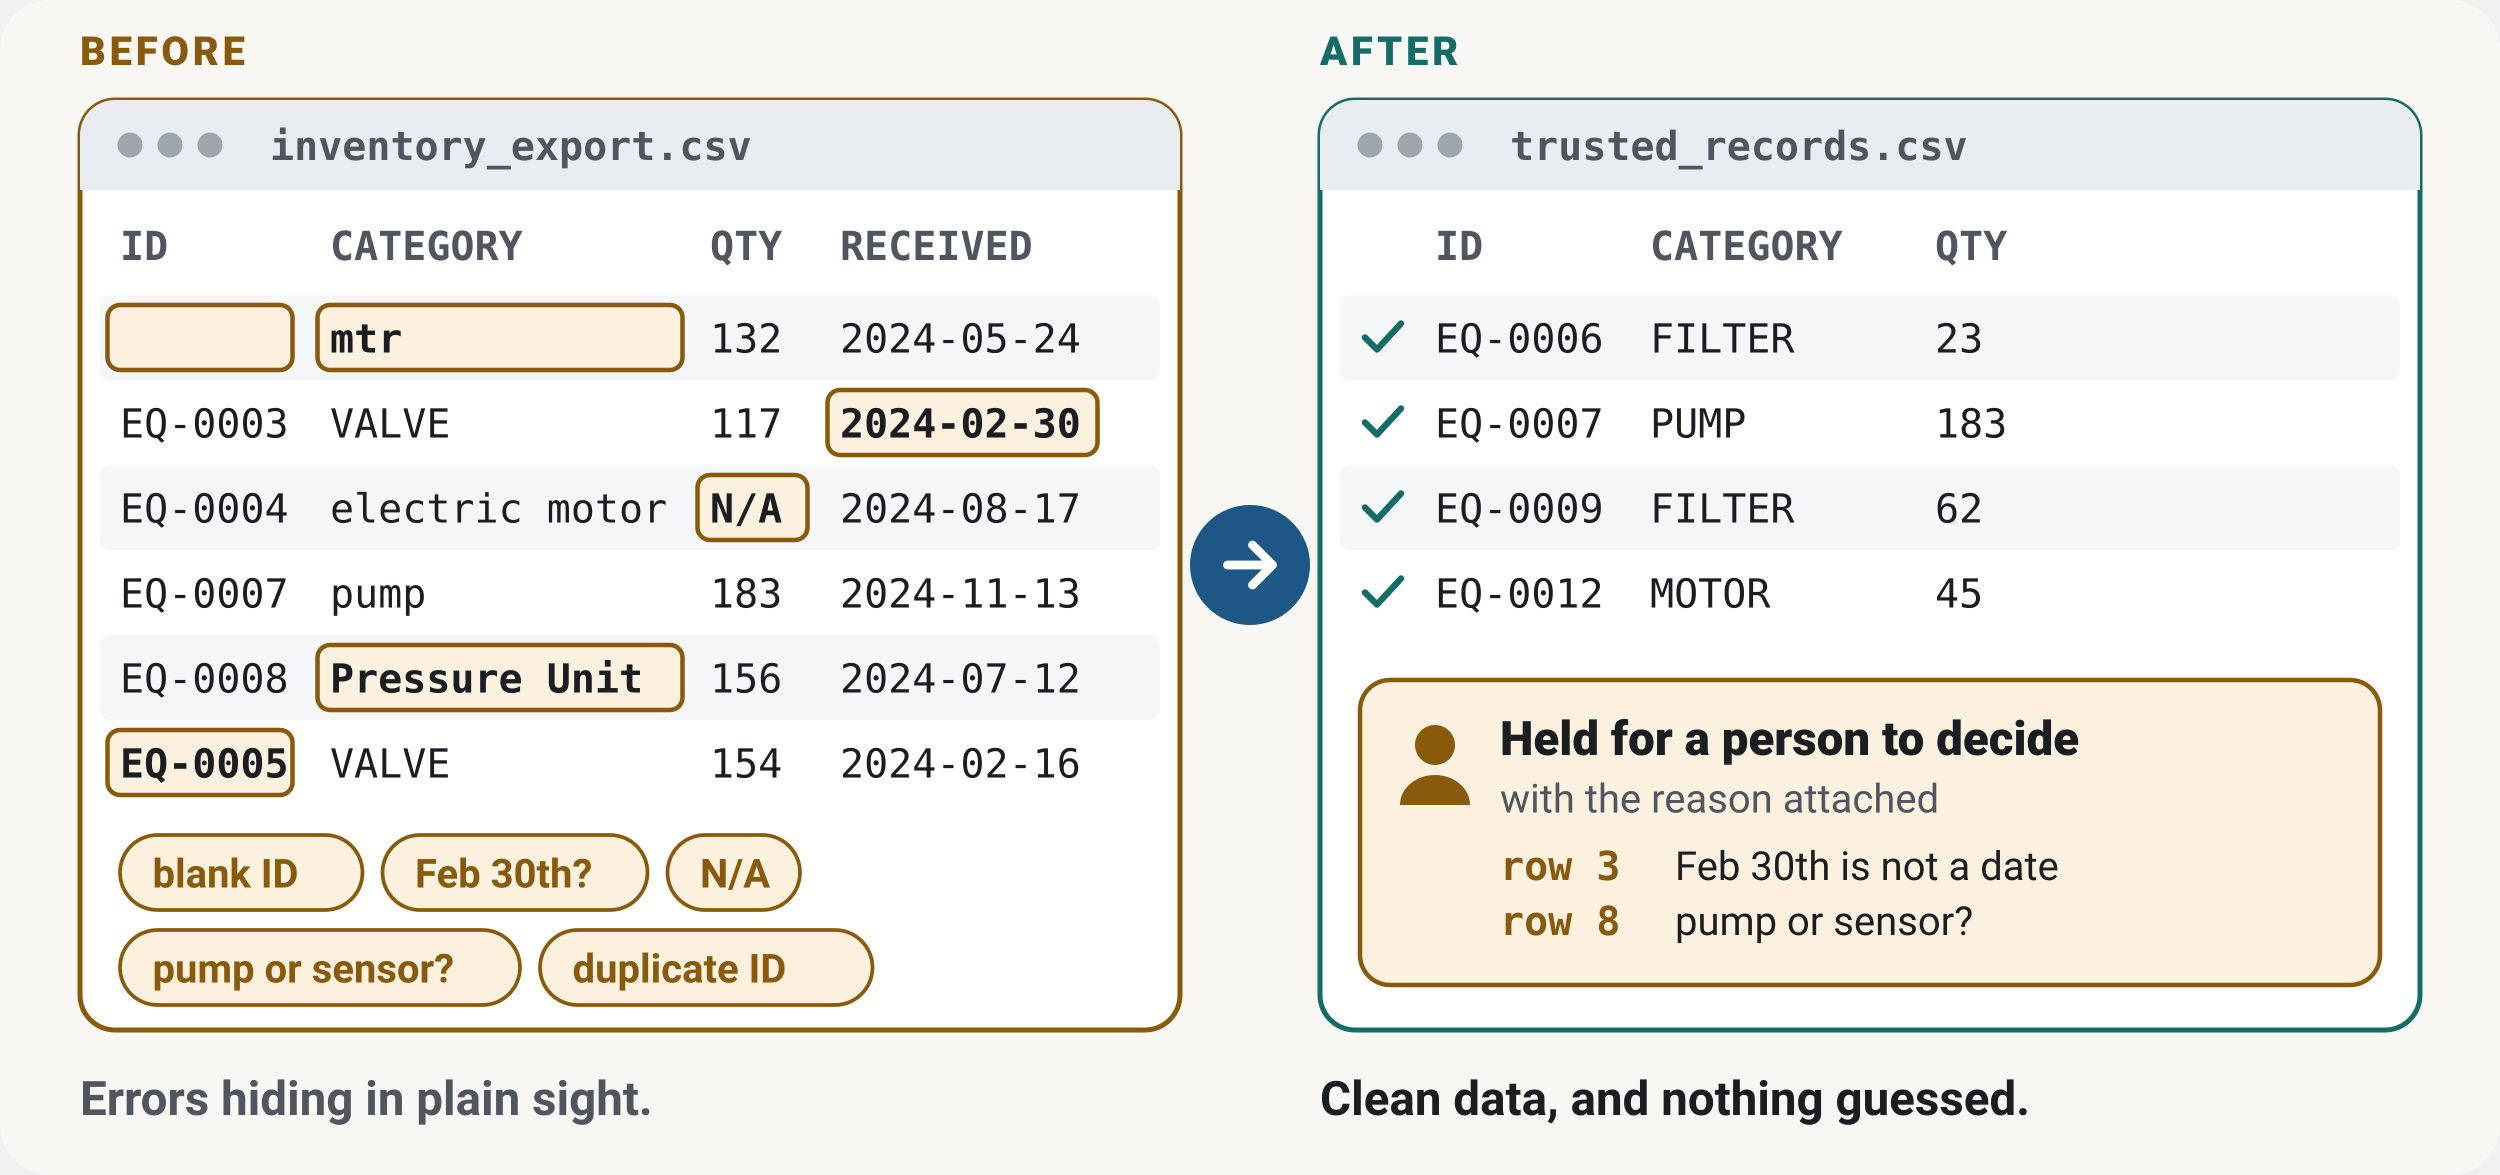
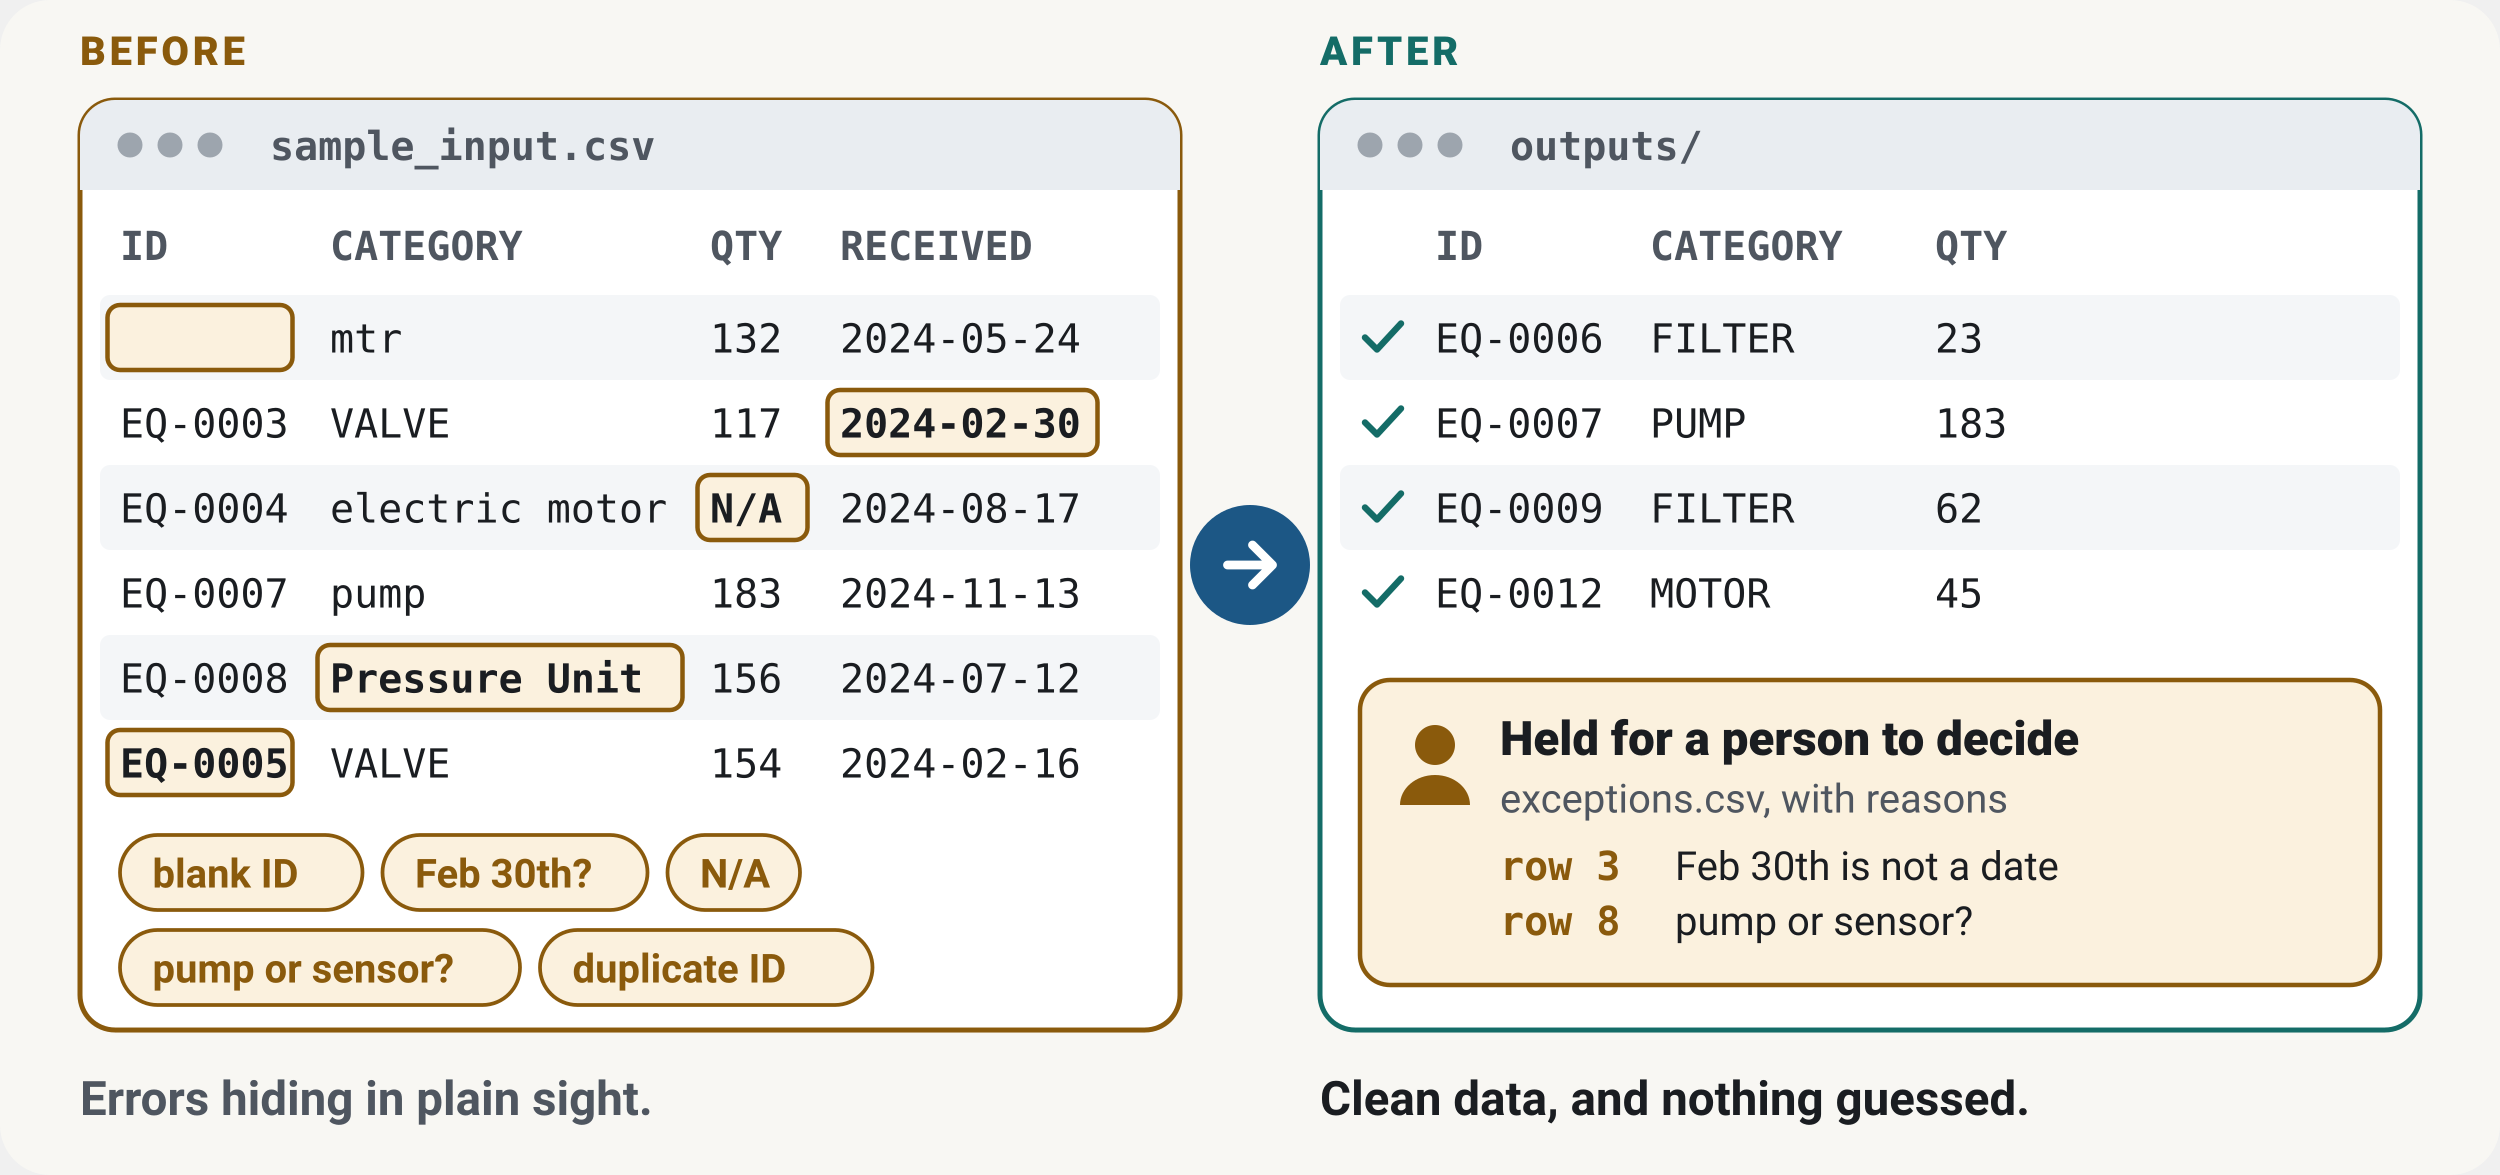
<svg xmlns="http://www.w3.org/2000/svg" viewBox="0 0 1000 470" width="1000" height="470" role="img" aria-labelledby="t">
  <defs>
    <marker id="ah" viewBox="0 0 10 10" refX="9" refY="5" markerWidth="7" markerHeight="7" orient="auto-start-reverse">
      <path d="M0 0L10 5L0 10z" fill="#7D8691" />
    </marker>
    <marker id="aw" viewBox="0 0 10 10" refX="9" refY="5" markerWidth="7" markerHeight="7" orient="auto-start-reverse">
      <path d="M0 0L10 5L0 10z" fill="#8A5A0C" />
    </marker>
  </defs>
  <rect width="1000" height="470" rx="20" fill="#F8F7F3" />
  <g font-family="system-ui,-apple-system,'Segoe UI',Roboto,Helvetica,Arial,sans-serif">
    <text x="32" y="26" font-size="16" fill="#8A5A0C" font-weight="800" letter-spacing="1.5">BEFORE</text>
    <text x="528" y="26" font-size="16" fill="#146C67" font-weight="800" letter-spacing="1.5">AFTER</text>
    <rect x="32" y="40" width="440" height="372" rx="14" fill="#FFFFFF" stroke="#8A5A0C" stroke-width="2" />
    <path d="M32 54 a14 14 0 0 1 14 -14 h412 a14 14 0 0 1 14 14 v22 h-440 z" fill="#E9EDF1" />
    <circle cx="52" cy="58" r="5" fill="#7D8691" opacity="0.7" />
    <circle cx="68" cy="58" r="5" fill="#7D8691" opacity="0.7" />
    <circle cx="84" cy="58" r="5" fill="#7D8691" opacity="0.7" />
-     <text x="108" y="64" font-size="16" fill="#4F5660" font-weight="600" font-family="ui-monospace,'SF Mono','Cascadia Mono',Menlo,Consolas,monospace">inventory_export.csv</text>
+     <text x="108" y="64" font-size="16" fill="#4F5660" font-weight="600" font-family="ui-monospace,'SF Mono','Cascadia Mono',Menlo,Consolas,monospace">sample_input.csv</text>
    <rect x="528" y="40" width="440" height="372" rx="14" fill="#FFFFFF" stroke="#146C67" stroke-width="2" />
    <path d="M528 54 a14 14 0 0 1 14 -14 h412 a14 14 0 0 1 14 14 v22 h-440 z" fill="#E9EDF1" />
    <circle cx="548" cy="58" r="5" fill="#7D8691" opacity="0.7" />
    <circle cx="564" cy="58" r="5" fill="#7D8691" opacity="0.7" />
    <circle cx="580" cy="58" r="5" fill="#7D8691" opacity="0.7" />
-     <text x="604" y="64" font-size="16" fill="#4F5660" font-weight="600" font-family="ui-monospace,'SF Mono','Cascadia Mono',Menlo,Consolas,monospace">trusted_records.csv</text>
+     <text x="604" y="64" font-size="16" fill="#4F5660" font-weight="600" font-family="ui-monospace,'SF Mono','Cascadia Mono',Menlo,Consolas,monospace">outputs/</text>
    <text x="48" y="104" font-size="16" fill="#4F5660" font-weight="700" font-family="ui-monospace,'SF Mono','Cascadia Mono',Menlo,Consolas,monospace">ID</text>
    <text x="132" y="104" font-size="16" fill="#4F5660" font-weight="700" font-family="ui-monospace,'SF Mono','Cascadia Mono',Menlo,Consolas,monospace">CATEGORY</text>
    <text x="284" y="104" font-size="16" fill="#4F5660" font-weight="700" font-family="ui-monospace,'SF Mono','Cascadia Mono',Menlo,Consolas,monospace">QTY</text>
    <text x="336" y="104" font-size="16" fill="#4F5660" font-weight="700" font-family="ui-monospace,'SF Mono','Cascadia Mono',Menlo,Consolas,monospace">RECEIVED</text>
    <rect x="40" y="118" width="424" height="34" rx="4" fill="#F4F6F8" />
    <rect x="43" y="122" width="74" height="26" rx="5" fill="#FBF1DE" stroke="#8A5A0C" stroke-width="1.8" />
-     <rect x="127" y="122" width="146" height="26" rx="5" fill="#FBF1DE" stroke="#8A5A0C" stroke-width="1.8" />
-     <text x="132" y="141" font-size="16" fill="#1A1D21" font-weight="600" font-family="ui-monospace,'SF Mono','Cascadia Mono',Menlo,Consolas,monospace">mtr</text>
+     <text x="132" y="141" font-size="16" fill="#1A1D21" font-family="ui-monospace,'SF Mono','Cascadia Mono',Menlo,Consolas,monospace">mtr</text>
    <text x="284" y="141" font-size="16" fill="#1A1D21" font-family="ui-monospace,'SF Mono','Cascadia Mono',Menlo,Consolas,monospace">132</text>
    <text x="336" y="141" font-size="16" fill="#1A1D21" font-family="ui-monospace,'SF Mono','Cascadia Mono',Menlo,Consolas,monospace">2024-05-24</text>
    <rect x="331" y="156" width="108" height="26" rx="5" fill="#FBF1DE" stroke="#8A5A0C" stroke-width="1.8" />
    <text x="48" y="175" font-size="16" fill="#1A1D21" font-family="ui-monospace,'SF Mono','Cascadia Mono',Menlo,Consolas,monospace">EQ-0003</text>
    <text x="132" y="175" font-size="16" fill="#1A1D21" font-family="ui-monospace,'SF Mono','Cascadia Mono',Menlo,Consolas,monospace">VALVE</text>
    <text x="284" y="175" font-size="16" fill="#1A1D21" font-family="ui-monospace,'SF Mono','Cascadia Mono',Menlo,Consolas,monospace">117</text>
    <text x="336" y="175" font-size="16" fill="#1A1D21" font-weight="600" font-family="ui-monospace,'SF Mono','Cascadia Mono',Menlo,Consolas,monospace">2024-02-30</text>
    <rect x="40" y="186" width="424" height="34" rx="4" fill="#F4F6F8" />
    <rect x="279" y="190" width="44" height="26" rx="5" fill="#FBF1DE" stroke="#8A5A0C" stroke-width="1.8" />
    <text x="48" y="209" font-size="16" fill="#1A1D21" font-family="ui-monospace,'SF Mono','Cascadia Mono',Menlo,Consolas,monospace">EQ-0004</text>
    <text x="132" y="209" font-size="16" fill="#1A1D21" font-family="ui-monospace,'SF Mono','Cascadia Mono',Menlo,Consolas,monospace">electric motor</text>
    <text x="284" y="209" font-size="16" fill="#1A1D21" font-weight="600" font-family="ui-monospace,'SF Mono','Cascadia Mono',Menlo,Consolas,monospace">N/A</text>
    <text x="336" y="209" font-size="16" fill="#1A1D21" font-family="ui-monospace,'SF Mono','Cascadia Mono',Menlo,Consolas,monospace">2024-08-17</text>
    <text x="48" y="243" font-size="16" fill="#1A1D21" font-family="ui-monospace,'SF Mono','Cascadia Mono',Menlo,Consolas,monospace">EQ-0007</text>
    <text x="132" y="243" font-size="16" fill="#1A1D21" font-family="ui-monospace,'SF Mono','Cascadia Mono',Menlo,Consolas,monospace">pump</text>
    <text x="284" y="243" font-size="16" fill="#1A1D21" font-family="ui-monospace,'SF Mono','Cascadia Mono',Menlo,Consolas,monospace">183</text>
    <text x="336" y="243" font-size="16" fill="#1A1D21" font-family="ui-monospace,'SF Mono','Cascadia Mono',Menlo,Consolas,monospace">2024-11-13</text>
    <rect x="40" y="254" width="424" height="34" rx="4" fill="#F4F6F8" />
    <rect x="127" y="258" width="146" height="26" rx="5" fill="#FBF1DE" stroke="#8A5A0C" stroke-width="1.8" />
    <text x="48" y="277" font-size="16" fill="#1A1D21" font-family="ui-monospace,'SF Mono','Cascadia Mono',Menlo,Consolas,monospace">EQ-0008</text>
    <text x="132" y="277" font-size="16" fill="#1A1D21" font-weight="600" font-family="ui-monospace,'SF Mono','Cascadia Mono',Menlo,Consolas,monospace">Pressure Unit</text>
    <text x="284" y="277" font-size="16" fill="#1A1D21" font-family="ui-monospace,'SF Mono','Cascadia Mono',Menlo,Consolas,monospace">156</text>
    <text x="336" y="277" font-size="16" fill="#1A1D21" font-family="ui-monospace,'SF Mono','Cascadia Mono',Menlo,Consolas,monospace">2024-07-12</text>
    <rect x="43" y="292" width="74" height="26" rx="5" fill="#FBF1DE" stroke="#8A5A0C" stroke-width="1.8" />
    <text x="48" y="311" font-size="16" fill="#1A1D21" font-weight="600" font-family="ui-monospace,'SF Mono','Cascadia Mono',Menlo,Consolas,monospace">EQ-0005</text>
    <text x="132" y="311" font-size="16" fill="#1A1D21" font-family="ui-monospace,'SF Mono','Cascadia Mono',Menlo,Consolas,monospace">VALVE</text>
    <text x="284" y="311" font-size="16" fill="#1A1D21" font-family="ui-monospace,'SF Mono','Cascadia Mono',Menlo,Consolas,monospace">154</text>
    <text x="336" y="311" font-size="16" fill="#1A1D21" font-family="ui-monospace,'SF Mono','Cascadia Mono',Menlo,Consolas,monospace">2024-02-16</text>
    <rect x="48" y="334" width="97" height="30" rx="15" fill="#FBF1DE" stroke="#8A5A0C" stroke-width="1.5" />
    <text x="61" y="355" font-size="16" fill="#8A5A0C" font-weight="700" data-box="48,334,97,30">blank ID</text>
    <rect x="153" y="334" width="106" height="30" rx="15" fill="#FBF1DE" stroke="#8A5A0C" stroke-width="1.5" />
    <text x="166" y="355" font-size="16" fill="#8A5A0C" font-weight="700" data-box="153,334,106,30">Feb 30th?</text>
    <rect x="267" y="334" width="53" height="30" rx="15" fill="#FBF1DE" stroke="#8A5A0C" stroke-width="1.5" />
    <text x="280" y="355" font-size="16" fill="#8A5A0C" font-weight="700" data-box="267,334,53,30">N/A</text>
    <rect x="48" y="372" width="160" height="30" rx="15" fill="#FBF1DE" stroke="#8A5A0C" stroke-width="1.5" />
    <text x="61" y="393" font-size="16" fill="#8A5A0C" font-weight="700" data-box="48,372,160,30">pump or sensor?</text>
    <rect x="216" y="372" width="133" height="30" rx="15" fill="#FBF1DE" stroke="#8A5A0C" stroke-width="1.5" />
    <text x="229" y="393" font-size="16" fill="#8A5A0C" font-weight="700" data-box="216,372,133,30">duplicate ID</text>
    <text x="574" y="104" font-size="16" fill="#4F5660" font-weight="700" font-family="ui-monospace,'SF Mono','Cascadia Mono',Menlo,Consolas,monospace">ID</text>
    <text x="660" y="104" font-size="16" fill="#4F5660" font-weight="700" font-family="ui-monospace,'SF Mono','Cascadia Mono',Menlo,Consolas,monospace">CATEGORY</text>
    <text x="774" y="104" font-size="16" fill="#4F5660" font-weight="700" font-family="ui-monospace,'SF Mono','Cascadia Mono',Menlo,Consolas,monospace">QTY</text>
    <rect x="536" y="118" width="424" height="34" rx="4" fill="#F4F6F8" />
    <path d="M546 135 l4.8 4.8 l9.6 -10.4" fill="none" stroke="#146C67" stroke-width="2.56" stroke-linecap="round" stroke-linejoin="round" />
    <text x="574" y="141" font-size="16" fill="#1A1D21" font-family="ui-monospace,'SF Mono','Cascadia Mono',Menlo,Consolas,monospace">EQ-0006</text>
    <text x="660" y="141" font-size="16" fill="#1A1D21" font-family="ui-monospace,'SF Mono','Cascadia Mono',Menlo,Consolas,monospace">FILTER</text>
    <text x="774" y="141" font-size="16" fill="#1A1D21" font-family="ui-monospace,'SF Mono','Cascadia Mono',Menlo,Consolas,monospace">23</text>
    <path d="M546 169 l4.8 4.8 l9.6 -10.4" fill="none" stroke="#146C67" stroke-width="2.56" stroke-linecap="round" stroke-linejoin="round" />
    <text x="574" y="175" font-size="16" fill="#1A1D21" font-family="ui-monospace,'SF Mono','Cascadia Mono',Menlo,Consolas,monospace">EQ-0007</text>
    <text x="660" y="175" font-size="16" fill="#1A1D21" font-family="ui-monospace,'SF Mono','Cascadia Mono',Menlo,Consolas,monospace">PUMP</text>
    <text x="774" y="175" font-size="16" fill="#1A1D21" font-family="ui-monospace,'SF Mono','Cascadia Mono',Menlo,Consolas,monospace">183</text>
    <rect x="536" y="186" width="424" height="34" rx="4" fill="#F4F6F8" />
    <path d="M546 203 l4.8 4.8 l9.6 -10.4" fill="none" stroke="#146C67" stroke-width="2.56" stroke-linecap="round" stroke-linejoin="round" />
    <text x="574" y="209" font-size="16" fill="#1A1D21" font-family="ui-monospace,'SF Mono','Cascadia Mono',Menlo,Consolas,monospace">EQ-0009</text>
    <text x="660" y="209" font-size="16" fill="#1A1D21" font-family="ui-monospace,'SF Mono','Cascadia Mono',Menlo,Consolas,monospace">FILTER</text>
    <text x="774" y="209" font-size="16" fill="#1A1D21" font-family="ui-monospace,'SF Mono','Cascadia Mono',Menlo,Consolas,monospace">62</text>
    <path d="M546 237 l4.8 4.8 l9.6 -10.4" fill="none" stroke="#146C67" stroke-width="2.56" stroke-linecap="round" stroke-linejoin="round" />
    <text x="574" y="243" font-size="16" fill="#1A1D21" font-family="ui-monospace,'SF Mono','Cascadia Mono',Menlo,Consolas,monospace">EQ-0012</text>
    <text x="660" y="243" font-size="16" fill="#1A1D21" font-family="ui-monospace,'SF Mono','Cascadia Mono',Menlo,Consolas,monospace">MOTOR</text>
    <text x="774" y="243" font-size="16" fill="#1A1D21" font-family="ui-monospace,'SF Mono','Cascadia Mono',Menlo,Consolas,monospace">45</text>
    <rect x="544" y="272" width="408" height="122" rx="12" fill="#FBF1DE" stroke="#8A5A0C" stroke-width="1.8" />
    <circle cx="574" cy="298" r="8" fill="#8A5A0C" />
    <path d="M560 322 a14 12 0 0 1 28 0 z" fill="#8A5A0C" />
    <text x="600" y="302" font-size="19" fill="#1A1D21" font-weight="800" data-box="544,272,408,122">Held for a person to decide</text>
-     <text x="600" y="325" font-size="16" fill="#4F5660" data-box="544,272,408,122">with the reason attached</text>
+     <text x="600" y="325" font-size="16" fill="#4F5660" data-box="544,272,408,122">exceptions.csv, with reasons</text>
    <text x="600" y="352" font-size="16" fill="#8A5A0C" font-weight="700" font-family="ui-monospace,'SF Mono','Cascadia Mono',Menlo,Consolas,monospace" data-box="544,272,408,122">row 3</text>
    <text x="670" y="352" font-size="16" fill="#1A1D21" data-box="544,272,408,122">Feb 30th is not a date</text>
    <text x="600" y="374" font-size="16" fill="#8A5A0C" font-weight="700" font-family="ui-monospace,'SF Mono','Cascadia Mono',Menlo,Consolas,monospace" data-box="544,272,408,122">row 8</text>
    <text x="670" y="374" font-size="16" fill="#1A1D21" data-box="544,272,408,122">pump or sensor?</text>
    <circle cx="500" cy="226" r="24" fill="#1C5785" />
    <path d="M491 226 h16 M501 218 l8 8 l-8 8" fill="none" stroke="#FFFFFF" stroke-width="3.5" stroke-linecap="round" stroke-linejoin="round" />
    <text x="32" y="446" font-size="19" fill="#4F5660" font-weight="600">Errors hiding in plain sight.</text>
    <text x="528" y="446" font-size="19" fill="#1A1D21" font-weight="700">Clean data, and nothing guessed.</text>
  </g>
</svg>
